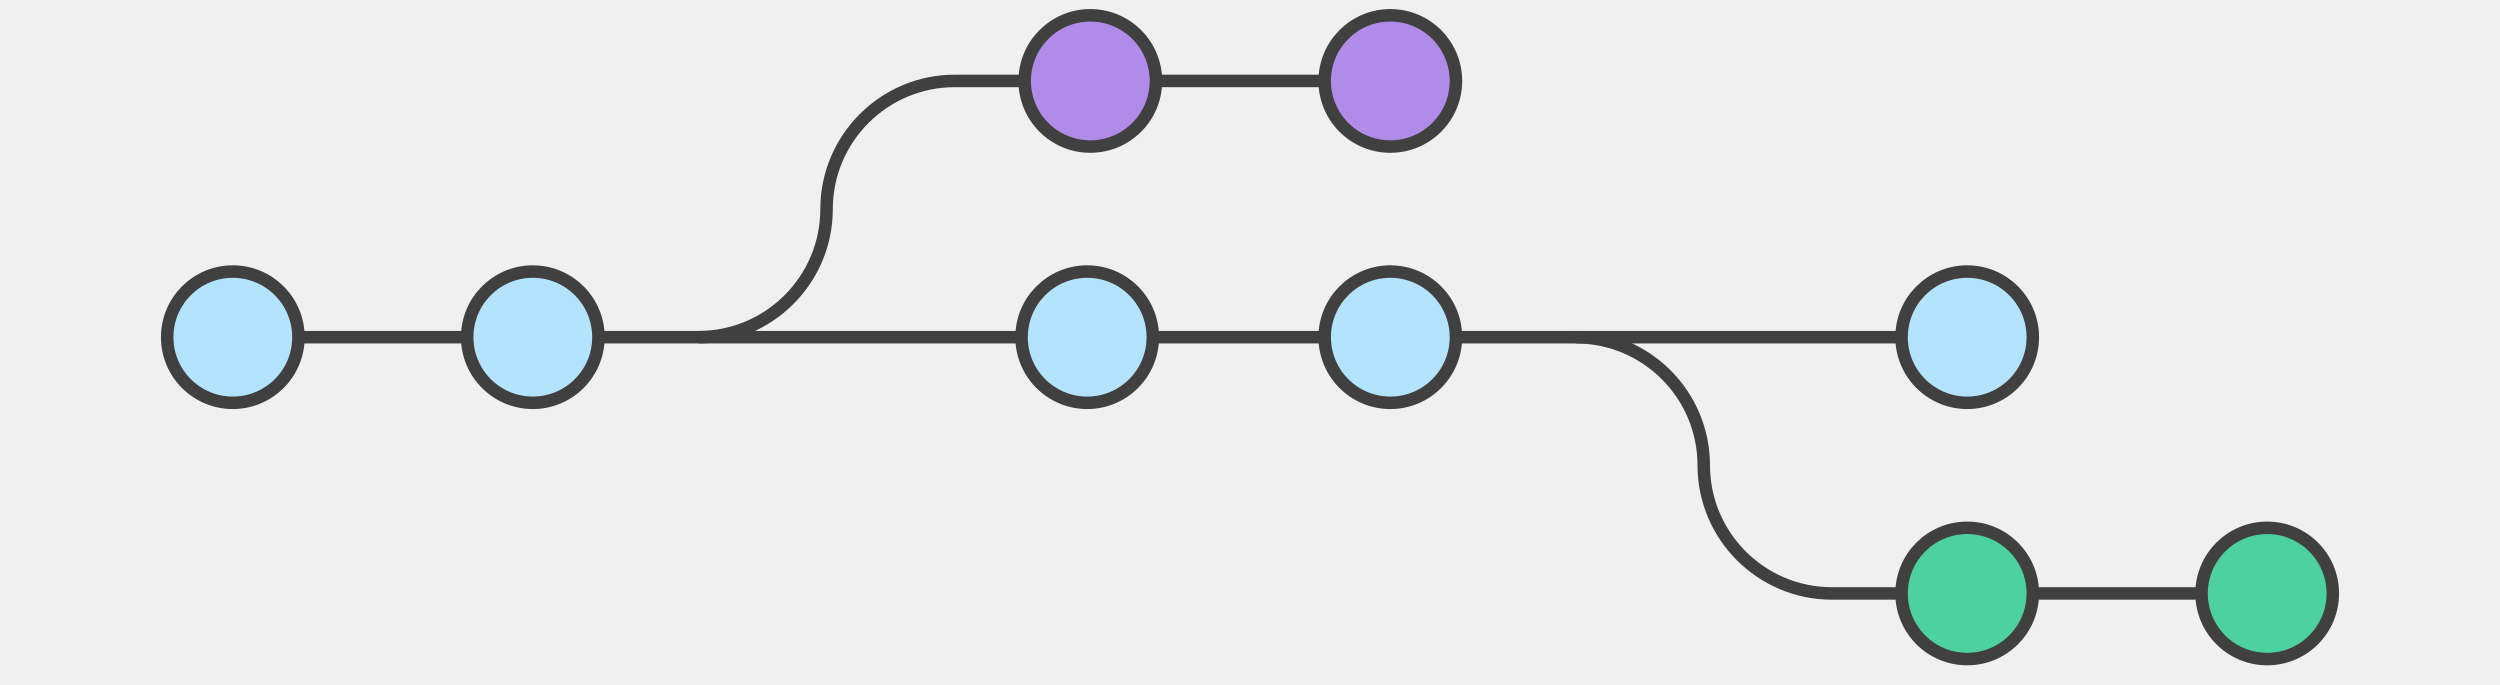
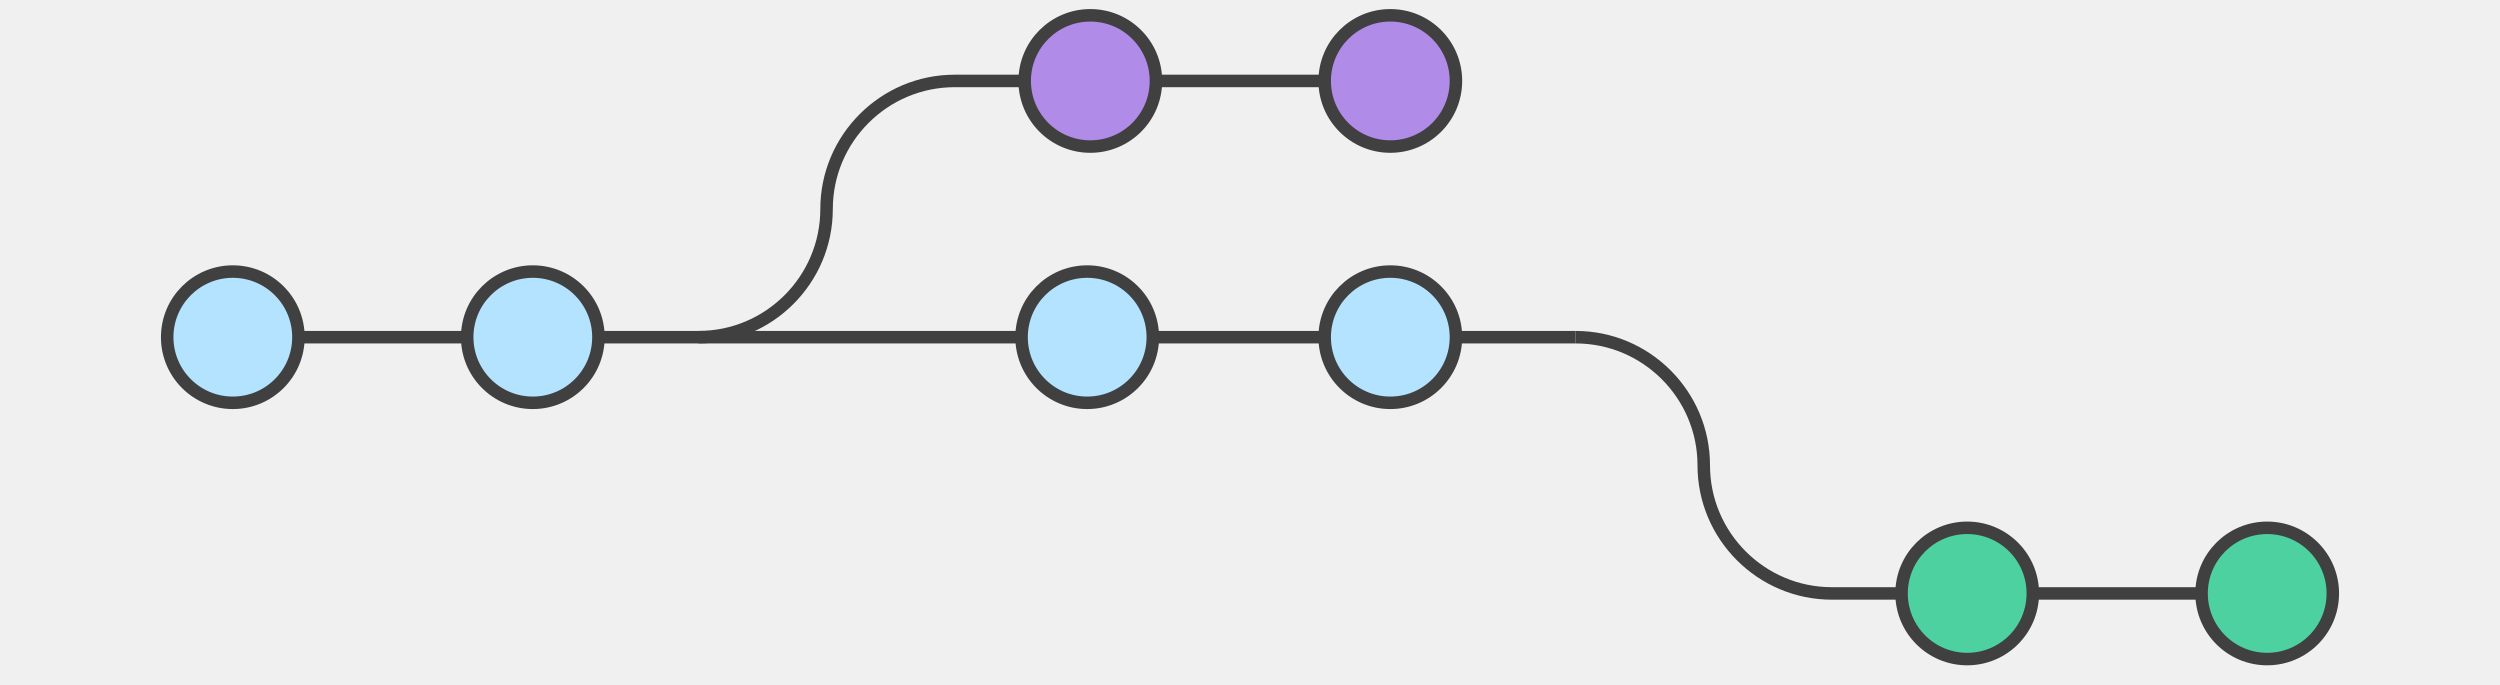
- <svg xmlns="http://www.w3.org/2000/svg" viewBox="0 0 800 219" enable-background="new 0 0 800 219">
-   <style type="text/css">.st0{display:none;} .st1{display:inline;} .st2{fill:#FFFFFF;} .st3{fill:none;stroke:#9882CE;stroke-width:4;stroke-miterlimit:10;} .st4{fill:#FFFFFF;stroke:#404040;stroke-width:4;stroke-linecap:round;stroke-linejoin:round;stroke-miterlimit:10;} .st5{fill:#FFFFFF;stroke:#404040;stroke-width:4;stroke-miterlimit:10;} .st6{fill:#B3E3FF;stroke:#404040;stroke-width:4;stroke-miterlimit:10;} .st7{fill:#B18BE8;stroke:#404040;stroke-width:4;stroke-miterlimit:10;} .st8{fill:#FFFFFF;stroke:#404040;stroke-width:6;stroke-miterlimit:10;} .st9{fill:#B3E3FF;stroke:#404040;stroke-width:6;stroke-miterlimit:10;} .st10{fill:#404040;} .st11{fill:none;stroke:#404040;stroke-width:4;stroke-linecap:round;stroke-linejoin:round;stroke-miterlimit:10;} .st12{fill:#B18BE8;stroke:#404040;stroke-width:4;stroke-linecap:round;stroke-linejoin:round;stroke-miterlimit:10;} .st13{fill:#444444;} .st14{fill:none;stroke:#404040;stroke-width:4;stroke-miterlimit:10;} .st15{fill:#4ED1A1;stroke:#404040;stroke-width:4;stroke-miterlimit:10;} .st16{fill:none;stroke:#CCCCCC;stroke-width:7;stroke-linecap:round;stroke-linejoin:round;stroke-miterlimit:10;} .st17{fill:#FFFFFF;stroke:#CCCCCC;stroke-width:7;stroke-linecap:round;stroke-linejoin:round;stroke-miterlimit:10;} .st18{fill:none;stroke:#404040;stroke-width:7;stroke-miterlimit:10;} .st19{fill:#B3E3FF;stroke:#404040;stroke-width:7;stroke-miterlimit:10;} .st20{fill:none;stroke:#CCCCCC;stroke-width:8;stroke-linecap:round;stroke-miterlimit:10;} .st21{fill:none;stroke:#404040;stroke-width:8;stroke-linecap:round;stroke-miterlimit:10;} .st22{fill:#FFFFFF;stroke:#404040;stroke-width:4;stroke-linejoin:round;stroke-miterlimit:10;} .st23{fill:#B3E3FF;stroke:#404040;stroke-width:4;stroke-linejoin:round;stroke-miterlimit:10;} .st24{fill:none;stroke:#CCCCCC;stroke-linecap:round;stroke-linejoin:round;stroke-miterlimit:10;} .st25{fill:#999999;} .st26{fill:#4ED1A1;stroke:#404040;stroke-width:4;stroke-linecap:round;stroke-linejoin:round;stroke-miterlimit:10;} .st27{fill:#4CD3D6;stroke:#404040;stroke-width:4;stroke-linejoin:round;stroke-miterlimit:10;} .st28{fill:none;stroke:#59AFE1;stroke-width:4;stroke-miterlimit:10;} .st29{fill:#59AFE1;stroke:#404040;stroke-width:4;stroke-linejoin:round;stroke-miterlimit:10;} .st30{fill:none;stroke:#404040;stroke-width:8;stroke-linecap:round;stroke-linejoin:round;stroke-miterlimit:10;stroke-dasharray:0,30;} .st31{fill:#FFFFFF;stroke:#59AFE1;stroke-width:4;stroke-miterlimit:10;} .st32{fill:#FC8363;stroke:#404040;stroke-width:4;stroke-linecap:round;stroke-linejoin:round;stroke-miterlimit:10;} .st33{fill:#CCCCCC;stroke:#404040;stroke-width:4;stroke-miterlimit:10;} .st34{fill:#FFFFFF;stroke:#6693ED;stroke-width:4;stroke-miterlimit:10;} .st35{fill:none;stroke:#A97CDD;stroke-width:4;stroke-linecap:round;stroke-linejoin:round;stroke-miterlimit:10;} .st36{fill:none;stroke:#B3E3FF;stroke-width:4;stroke-linecap:round;stroke-linejoin:round;stroke-miterlimit:10;} .st37{fill:none;stroke:#4ED1A1;stroke-width:4;stroke-linecap:round;stroke-miterlimit:10;} .st38{fill:none;stroke:#4ED1A1;stroke-width:4;stroke-linecap:round;stroke-linejoin:round;stroke-miterlimit:10;} .st39{fill:#E24B88;stroke:#404040;stroke-width:4;stroke-linecap:round;stroke-linejoin:round;stroke-miterlimit:10;} .st40{fill:none;stroke:#DEEFF8;stroke-width:4;stroke-miterlimit:10;} .st41{fill:none;stroke:#CCCCCC;stroke-width:4;stroke-linecap:round;stroke-linejoin:round;} .st42{fill:none;stroke:#CCCCCC;stroke-width:4;stroke-linecap:round;stroke-linejoin:round;stroke-dasharray:0,14.305;} .st43{fill:none;stroke:#CCCCCC;stroke-width:4;stroke-linecap:round;stroke-linejoin:round;stroke-dasharray:0,14.169;} .st44{fill:none;stroke:#CCCCCC;stroke-width:4;stroke-linecap:round;stroke-linejoin:round;stroke-dasharray:0,13.979;} .st45{fill:none;stroke:#CCCCCC;stroke-width:4;stroke-linecap:round;stroke-linejoin:round;stroke-dasharray:0,14.788;} .st46{fill:none;stroke:#CCCCCC;stroke-width:4;stroke-linecap:round;stroke-linejoin:round;stroke-dasharray:0,14.963;} .st47{fill:#B3E3FF;stroke:#404040;stroke-width:4;stroke-linecap:round;stroke-linejoin:round;stroke-miterlimit:10;} .st48{fill:none;stroke:#CCCCCC;stroke-width:4;stroke-linecap:round;stroke-linejoin:round;stroke-dasharray:0,12.543;} .st49{fill:none;stroke:#CCCCCC;stroke-width:4;stroke-linecap:round;stroke-linejoin:round;stroke-dasharray:0,13.684;} .st50{fill:none;stroke:#CCCCCC;stroke-width:4;stroke-linecap:round;stroke-linejoin:round;stroke-dasharray:0,13.772;} .st51{fill:none;stroke:#CCCCCC;stroke-width:4;stroke-linecap:round;stroke-linejoin:round;stroke-dasharray:0,13.649;} .st52{fill:none;stroke:#CCCCCC;stroke-width:4;stroke-linecap:round;stroke-linejoin:round;stroke-dasharray:0,13.907;} .st53{fill:#4CD3D6;stroke:#404040;stroke-width:4;stroke-linecap:round;stroke-linejoin:round;stroke-miterlimit:10;} .st54{fill:none;stroke:#CCCCCC;stroke-width:4;stroke-linecap:round;stroke-linejoin:round;stroke-dasharray:0,14.986;} .st55{fill:none;stroke:#CCCCCC;stroke-width:4;stroke-linecap:round;stroke-linejoin:round;stroke-dasharray:0,14.012;} .st56{fill:none;stroke:#CCCCCC;stroke-width:4;stroke-linecap:round;stroke-linejoin:round;stroke-dasharray:0,14.124;} .st57{fill:none;} .st58{fill:#FFFFFF;stroke:#404040;stroke-width:7;stroke-linecap:round;stroke-linejoin:round;stroke-miterlimit:10;} .st59{fill:#59AFE1;stroke:#404040;stroke-width:7;stroke-linejoin:round;stroke-miterlimit:10;} .st60{fill:#E24B88;stroke:#404040;stroke-width:7;stroke-linecap:round;stroke-linejoin:round;stroke-miterlimit:10;} .st61{fill:none;stroke:#404040;stroke-width:7;stroke-linecap:round;stroke-linejoin:round;stroke-miterlimit:10;} .st62{fill:none;stroke:#CCCCCC;stroke-width:4;stroke-linecap:round;stroke-linejoin:round;stroke-miterlimit:10;} .st63{fill:#FFFFFF;stroke:#CCCCCC;stroke-width:4;stroke-linecap:round;stroke-linejoin:round;stroke-miterlimit:10;} .st64{fill:#F5F5F5;} .st65{fill:#3873AE;} .st66{fill:#75706C;} .st67{fill:none;stroke:#B3E3FF;stroke-width:4;stroke-miterlimit:10;} .st68{fill:#6F6F6F;} .st69{fill:none;stroke:#6F6F6F;stroke-width:2;stroke-miterlimit:10;} .st70{fill:none;stroke:#6F6F6F;stroke-width:3;stroke-miterlimit:10;}</style>
-   <g id="feature_x5F_branch_x5F_workflow_x5F_1">
-     <path class="st14" d="M264.5 66.9c0 22.6-18.4 41-41 41m41-41c0-22.6 18.4-41 41-41h160.4" />
-     <circle class="st7" cx="348.9" cy="25.9" r="21" />
-     <circle class="st7" cx="444.9" cy="25.9" r="21" />
-     <path class="st14" d="M545.2 148.9c0-22.6-18.4-41-41-41m41 41c0 22.6 18.4 41 41 41h160.4" />
-     <circle class="st15" cx="629.5" cy="189.9" r="21" />
-     <circle class="st15" cx="725.5" cy="189.9" r="21" />
-     <path class="st6" d="M53.5 107.9h555" />
-     <circle class="st6" cx="74.5" cy="107.9" r="21" />
-     <circle class="st6" cx="170.5" cy="107.9" r="21" />
-     <circle class="st6" cx="347.9" cy="107.9" r="21" />
-     <circle class="st6" cx="444.9" cy="107.9" r="21" />
-     <circle class="st6" cx="629.5" cy="107.9" r="21" />
+ <svg xmlns="http://www.w3.org/2000/svg" version="1.1" width="800" height="219">
+   <g id="Layer1" opacity="1">
+     <g id="Shape1">
+       <path id="shapePath1" d="M264.5,66.9 C264.5,89.5 246.1,107.9 223.5,107.9 M264.5,66.9 C264.5,44.3 282.9,25.9 305.5,25.9 L465.9,25.9 " style="stroke:#404040;stroke-opacity:1;stroke-width:4;stroke-linejoin:miter;stroke-miterlimit:2;stroke-linecap:butt;fill:none;" />
+     </g>
+     <g id="Shape2">
+       <path id="shapePath2" d="M369.9,25.9 C369.9,37.498 360.498,46.9 348.9,46.9 C337.302,46.9 327.9,37.498 327.9,25.9 C327.9,14.302 337.302,4.9 348.9,4.9 C360.498,4.9 369.9,14.302 369.9,25.9 Z" style="stroke:#404040;stroke-opacity:1;stroke-width:4;stroke-linejoin:miter;stroke-miterlimit:2;stroke-linecap:butt;fill-rule:evenodd;fill:#b18be8;fill-opacity:1;" />
+     </g>
+     <g id="Shape3">
+       <path id="shapePath3" d="M465.9,25.9 C465.9,37.498 456.498,46.9 444.9,46.9 C433.302,46.9 423.9,37.498 423.9,25.9 C423.9,14.302 433.302,4.9 444.9,4.9 C456.498,4.9 465.9,14.302 465.9,25.9 Z" style="stroke:#404040;stroke-opacity:1;stroke-width:4;stroke-linejoin:miter;stroke-miterlimit:2;stroke-linecap:butt;fill-rule:evenodd;fill:#b18be8;fill-opacity:1;" />
+     </g>
+     <g id="Shape4">
+       <path id="shapePath4" d="M545.2,148.9 C545.2,126.3 526.8,107.9 504.2,107.9 M545.2,148.9 C545.2,171.5 563.6,189.9 586.2,189.9 L746.6,189.9 " style="stroke:#404040;stroke-opacity:1;stroke-width:4;stroke-linejoin:miter;stroke-miterlimit:2;stroke-linecap:butt;fill:none;" />
+     </g>
+     <g id="Shape5">
+       <path id="shapePath5" d="M650.5,189.9 C650.5,201.498 641.098,210.9 629.5,210.9 C617.902,210.9 608.5,201.498 608.5,189.9 C608.5,178.302 617.902,168.9 629.5,168.9 C641.098,168.9 650.5,178.302 650.5,189.9 Z" style="stroke:#404040;stroke-opacity:1;stroke-width:4;stroke-linejoin:miter;stroke-miterlimit:2;stroke-linecap:butt;fill-rule:evenodd;fill:#4ed1a1;fill-opacity:1;" />
+     </g>
+     <g id="Shape6">
+       <path id="shapePath6" d="M746.5,189.9 C746.5,201.498 737.098,210.9 725.5,210.9 C713.902,210.9 704.5,201.498 704.5,189.9 C704.5,178.302 713.902,168.9 725.5,168.9 C737.098,168.9 746.5,178.302 746.5,189.9 Z" style="stroke:#404040;stroke-opacity:1;stroke-width:4;stroke-linejoin:miter;stroke-miterlimit:2;stroke-linecap:butt;fill-rule:evenodd;fill:#4ed1a1;fill-opacity:1;" />
+     </g>
+     <g id="Shape7">
+       <path id="shapePath7" d="M53.5,107.9 L504.2,107.9 " style="stroke:#404040;stroke-opacity:1;stroke-width:4;stroke-linejoin:miter;stroke-miterlimit:2;stroke-linecap:butt;fill-rule:evenodd;fill:#b3e3ff;fill-opacity:1;" />
+     </g>
+     <g id="Shape8">
+       <path id="shapePath8" d="M95.5,107.9 C95.5,119.498 86.098,128.9 74.5,128.9 C62.902,128.9 53.5,119.498 53.5,107.9 C53.5,96.302 62.902,86.9 74.5,86.9 C86.098,86.9 95.5,96.302 95.5,107.9 Z" style="stroke:#404040;stroke-opacity:1;stroke-width:4;stroke-linejoin:miter;stroke-miterlimit:2;stroke-linecap:butt;fill-rule:evenodd;fill:#b3e3ff;fill-opacity:1;" />
+     </g>
+     <g id="Shape9">
+       <path id="shapePath9" d="M191.5,107.9 C191.5,119.498 182.098,128.9 170.5,128.9 C158.902,128.9 149.5,119.498 149.5,107.9 C149.5,96.302 158.902,86.9 170.5,86.9 C182.098,86.9 191.5,96.302 191.5,107.9 Z" style="stroke:#404040;stroke-opacity:1;stroke-width:4;stroke-linejoin:miter;stroke-miterlimit:2;stroke-linecap:butt;fill-rule:evenodd;fill:#b3e3ff;fill-opacity:1;" />
+     </g>
+     <g id="Shape10">
+       <path id="shapePath10" d="M368.9,107.9 C368.9,119.498 359.498,128.9 347.9,128.9 C336.302,128.9 326.9,119.498 326.9,107.9 C326.9,96.302 336.302,86.9 347.9,86.9 C359.498,86.9 368.9,96.302 368.9,107.9 Z" style="stroke:#404040;stroke-opacity:1;stroke-width:4;stroke-linejoin:miter;stroke-miterlimit:2;stroke-linecap:butt;fill-rule:evenodd;fill:#b3e3ff;fill-opacity:1;" />
+     </g>
+     <g id="Shape11">
+       <path id="shapePath11" d="M465.9,107.9 C465.9,119.498 456.498,128.9 444.9,128.9 C433.302,128.9 423.9,119.498 423.9,107.9 C423.9,96.302 433.302,86.9 444.9,86.9 C456.498,86.9 465.9,96.302 465.9,107.9 Z" style="stroke:#404040;stroke-opacity:1;stroke-width:4;stroke-linejoin:miter;stroke-miterlimit:2;stroke-linecap:butt;fill-rule:evenodd;fill:#b3e3ff;fill-opacity:1;" />
+     </g>
  </g>
</svg>
